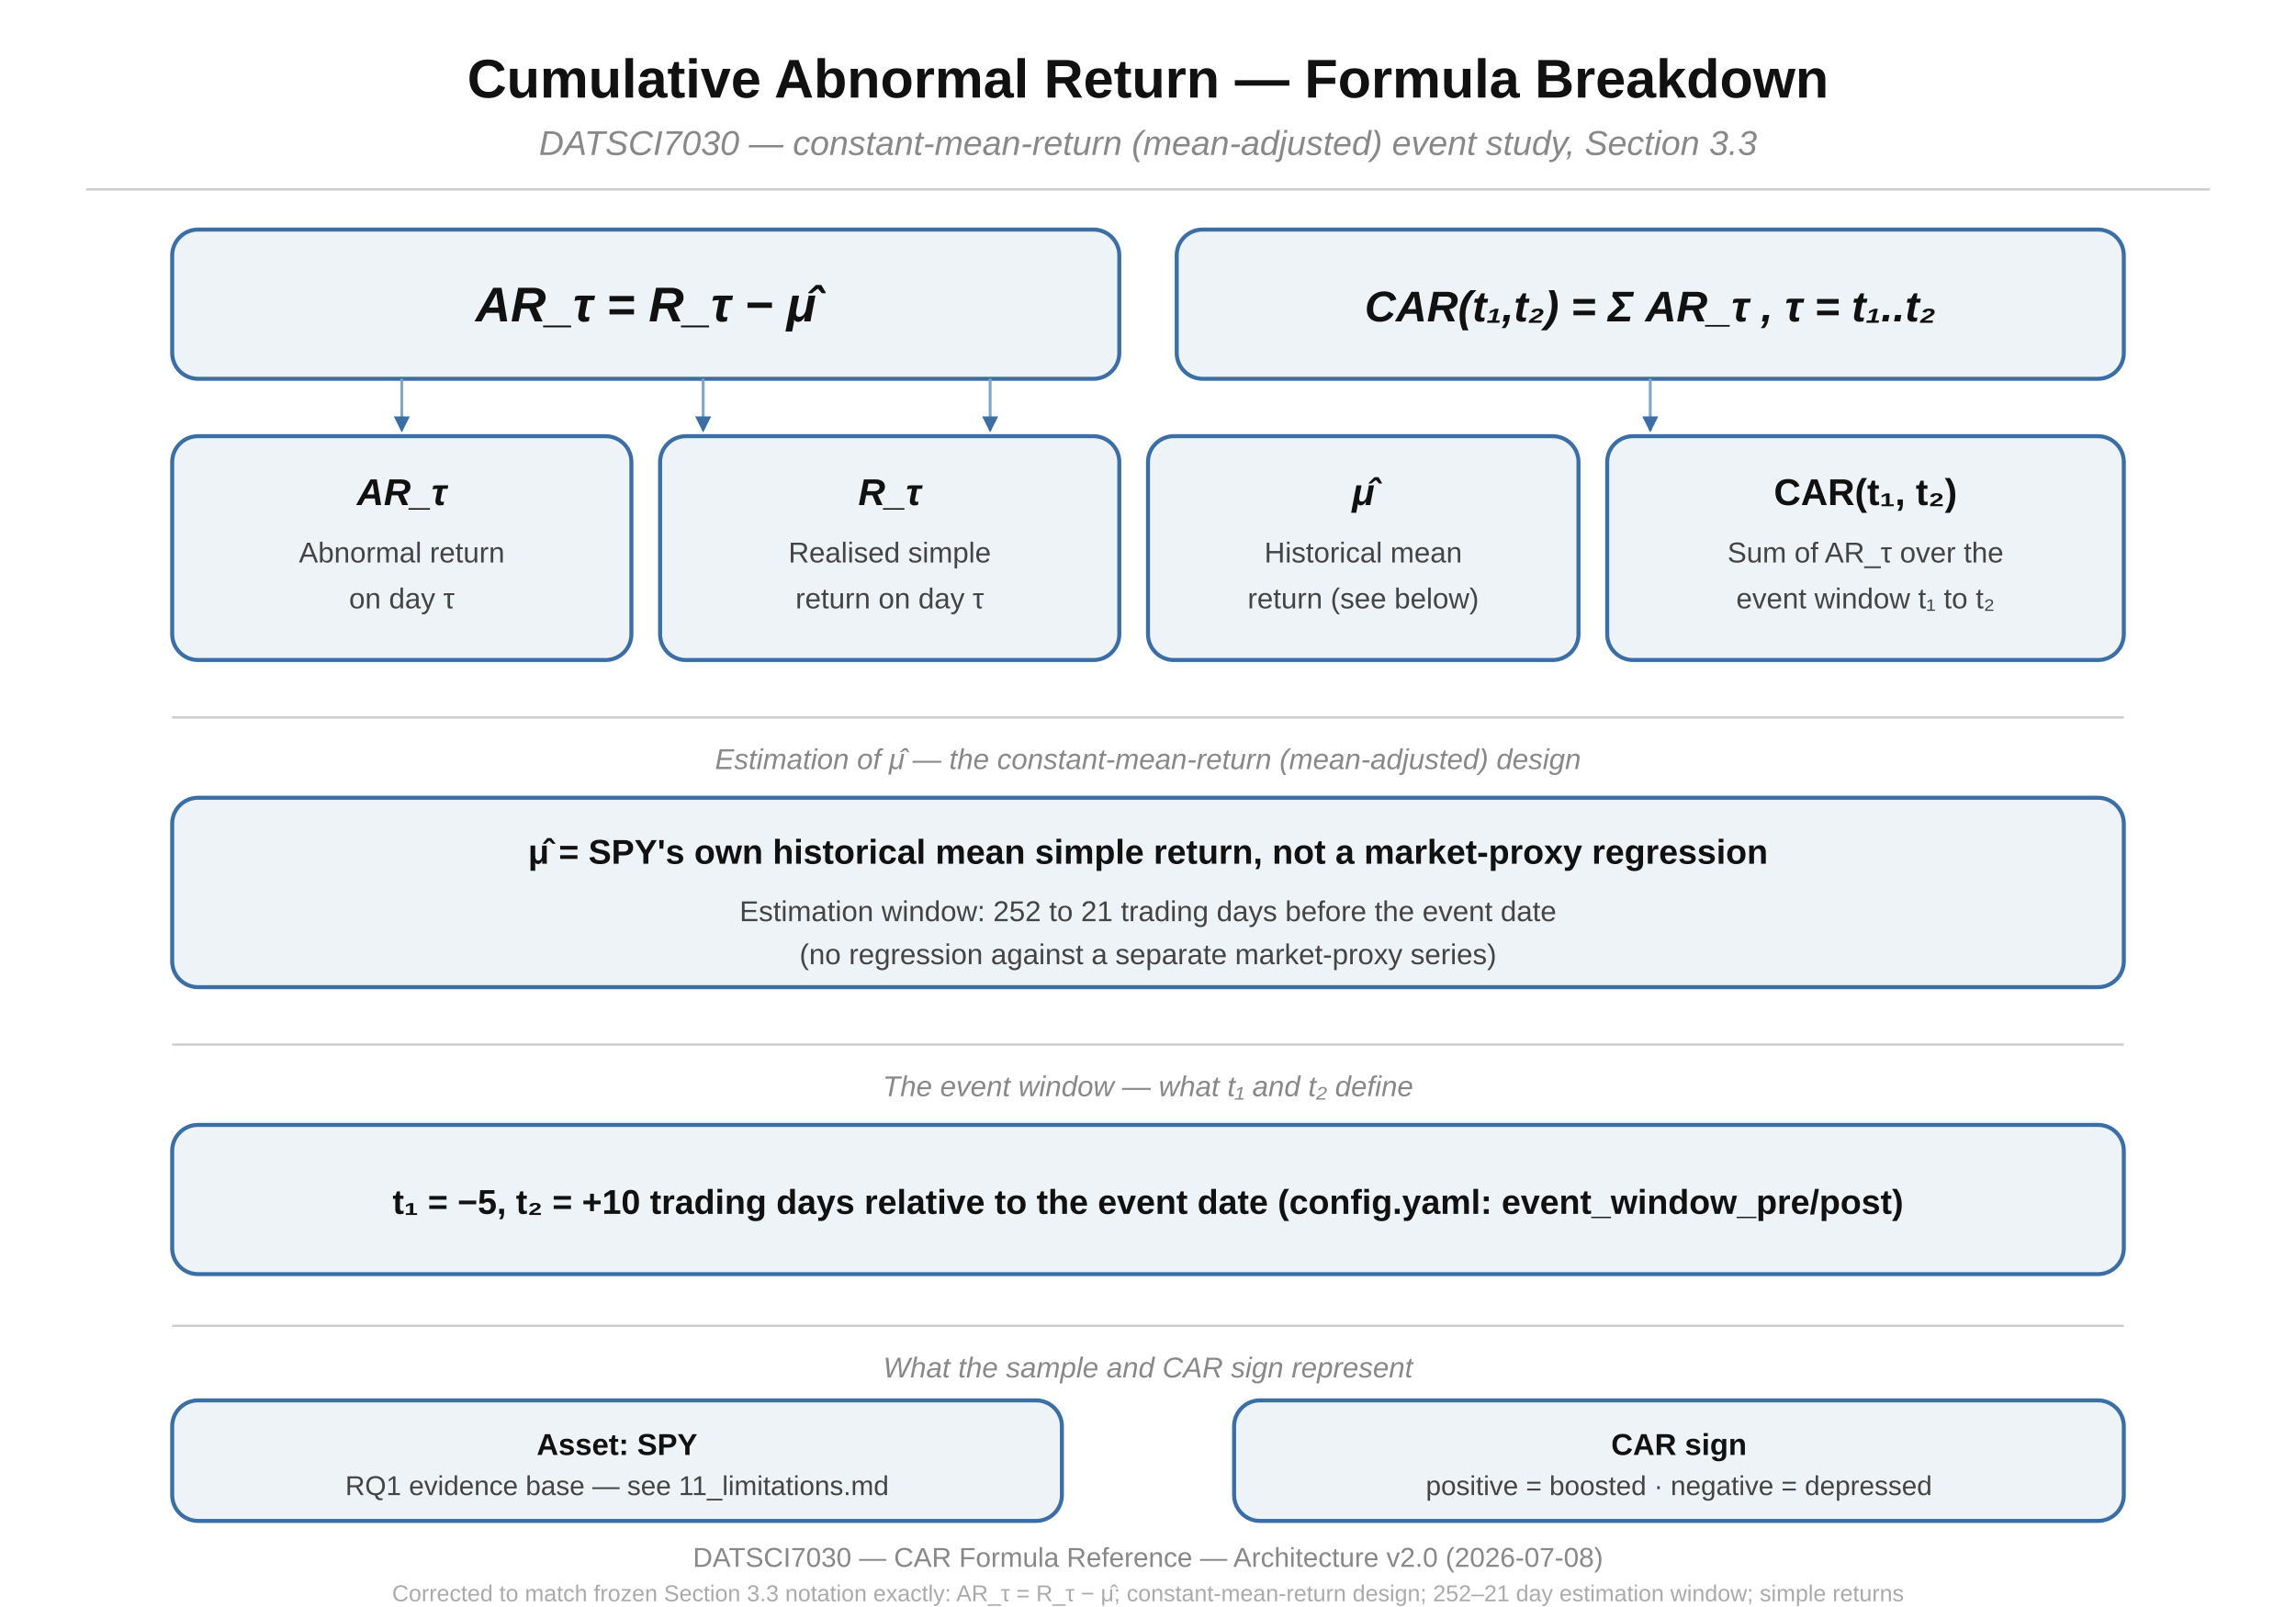
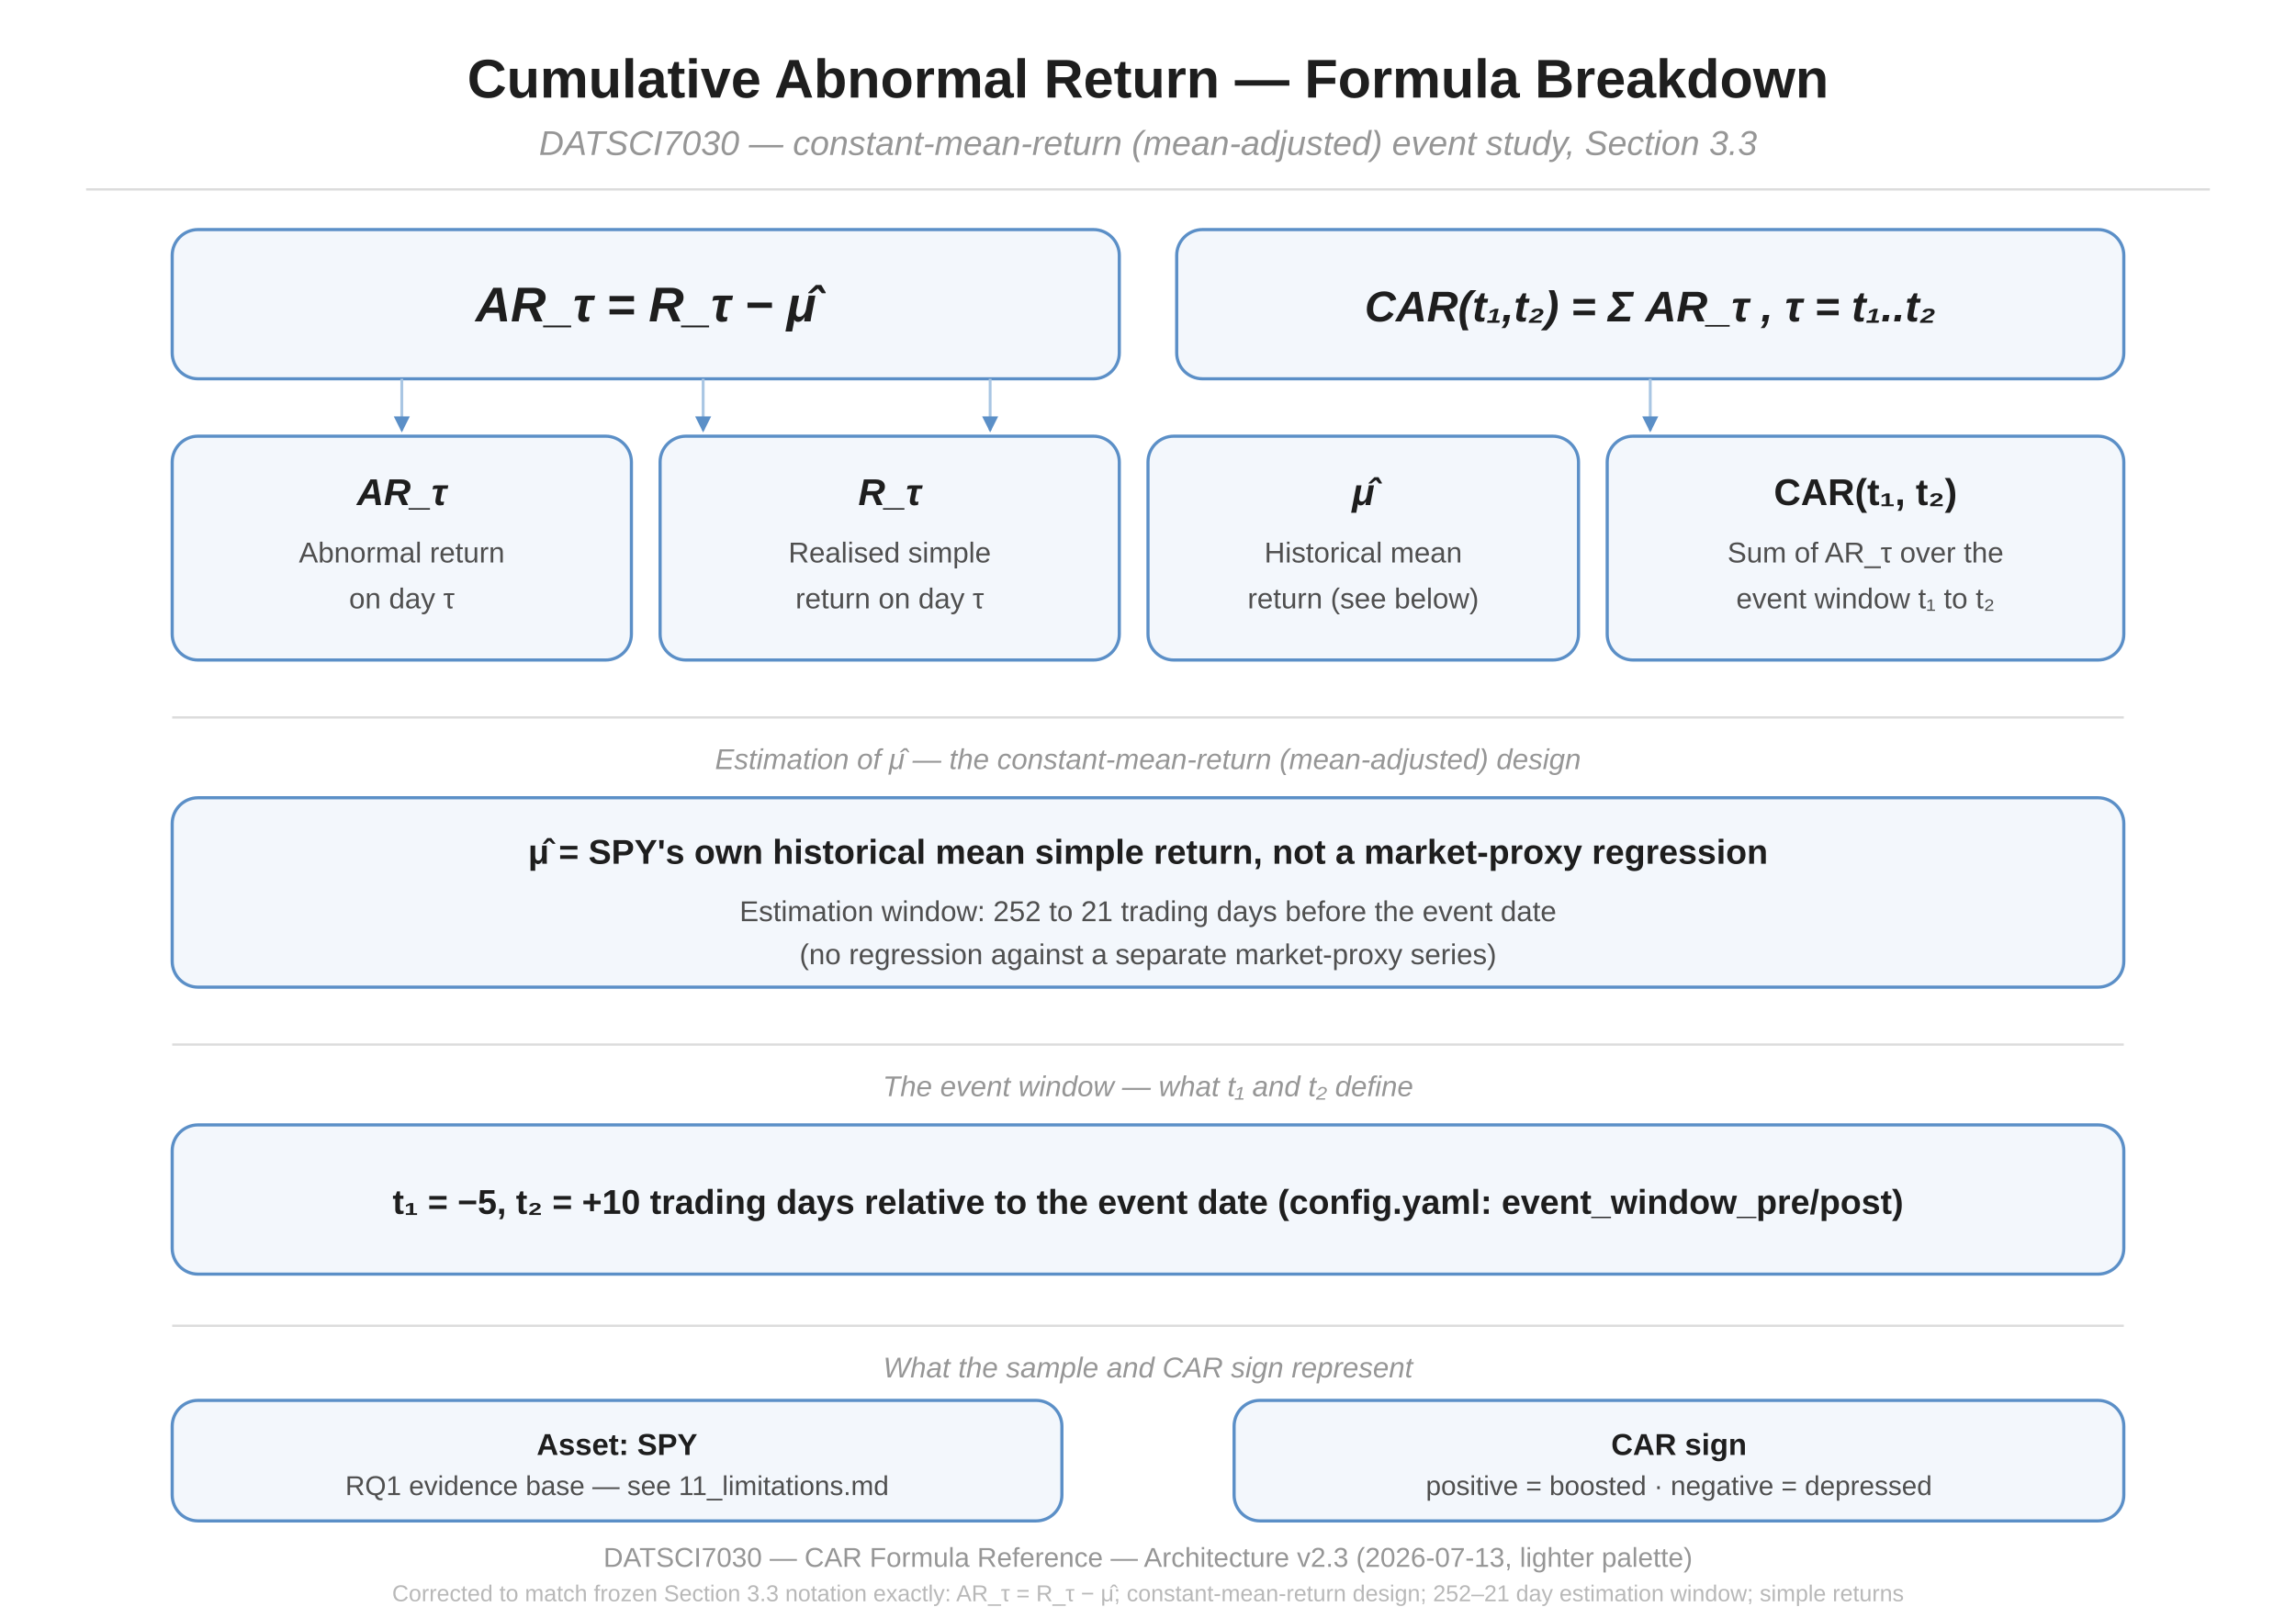
<svg xmlns="http://www.w3.org/2000/svg" width="800" height="560" viewBox="0 0 800 560" font-family="Arial, Helvetica, sans-serif">
  <defs>
    <marker id="arrow" viewBox="0 0 10 10" refX="8" refY="5" markerWidth="7" markerHeight="7" orient="auto-start-reverse">
-       <path d="M1 1L9 5L1 9Z" fill="#3A6EA5" />
+       <path d="M1 1L9 5L1 9Z" fill="#5B8FC7" />
    </marker>
  </defs>
  <rect width="800" height="560" fill="#FFFFFF" />
-   <text x="400" y="34" text-anchor="middle" font-size="19" font-weight="700" fill="#111111">Cumulative Abnormal Return — Formula Breakdown</text>
-   <text x="400" y="54" text-anchor="middle" font-size="12" fill="#888888" font-style="italic">DATSCI7030 — constant-mean-return (mean-adjusted) event study, Section 3.3</text>
-   <line x1="30" y1="66" x2="770" y2="66" stroke="#CCCCCC" stroke-width="0.8" />
-   <rect x="60" y="80" width="330" height="52" rx="9" fill="#EEF3F8" stroke="#3A6EA5" stroke-width="1.4" />
-   <text x="225" y="112" text-anchor="middle" font-size="17" font-weight="700" font-style="italic" fill="#111111">AR_τ  =  R_τ  −  μ̂</text>
-   <rect x="410" y="80" width="330" height="52" rx="9" fill="#EEF3F8" stroke="#3A6EA5" stroke-width="1.4" />
-   <text x="575" y="112" text-anchor="middle" font-size="15" font-weight="700" font-style="italic" fill="#111111">CAR(t₁,t₂) = Σ AR_τ , τ = t₁..t₂</text>
-   <line x1="140" y1="132" x2="140" y2="150" stroke="#7FA6C9" stroke-width="1" marker-end="url(#arrow)" />
-   <line x1="245" y1="132" x2="245" y2="150" stroke="#7FA6C9" stroke-width="1" marker-end="url(#arrow)" />
-   <line x1="345" y1="132" x2="345" y2="150" stroke="#7FA6C9" stroke-width="1" marker-end="url(#arrow)" />
-   <line x1="575" y1="132" x2="575" y2="150" stroke="#7FA6C9" stroke-width="1" marker-end="url(#arrow)" />
-   <rect x="60" y="152" width="160" height="78" rx="9" fill="#EEF3F8" stroke="#3A6EA5" stroke-width="1.4" />
-   <text x="140" y="176" text-anchor="middle" font-size="13" font-weight="700" font-style="italic" fill="#111111">AR_τ</text>
-   <text x="140" y="196" text-anchor="middle" font-size="10" fill="#444444">Abnormal return</text>
-   <text x="140" y="212" text-anchor="middle" font-size="10" fill="#444444">on day τ</text>
-   <rect x="230" y="152" width="160" height="78" rx="9" fill="#EEF3F8" stroke="#3A6EA5" stroke-width="1.4" />
-   <text x="310" y="176" text-anchor="middle" font-size="13" font-weight="700" font-style="italic" fill="#111111">R_τ</text>
-   <text x="310" y="196" text-anchor="middle" font-size="10" fill="#444444">Realised simple</text>
-   <text x="310" y="212" text-anchor="middle" font-size="10" fill="#444444">return on day τ</text>
-   <rect x="400" y="152" width="150" height="78" rx="9" fill="#EEF3F8" stroke="#3A6EA5" stroke-width="1.4" />
-   <text x="475" y="176" text-anchor="middle" font-size="13" font-weight="700" font-style="italic" fill="#111111">μ̂</text>
-   <text x="475" y="196" text-anchor="middle" font-size="10" fill="#444444">Historical mean</text>
-   <text x="475" y="212" text-anchor="middle" font-size="10" fill="#444444">return (see below)</text>
-   <rect x="560" y="152" width="180" height="78" rx="9" fill="#EEF3F8" stroke="#3A6EA5" stroke-width="1.4" />
-   <text x="650" y="176" text-anchor="middle" font-size="13" font-weight="700" fill="#111111">CAR(t₁, t₂)</text>
-   <text x="650" y="196" text-anchor="middle" font-size="10" fill="#444444">Sum of AR_τ over the</text>
-   <text x="650" y="212" text-anchor="middle" font-size="10" fill="#444444">event window t₁ to t₂</text>
-   <line x1="60" y1="250" x2="740" y2="250" stroke="#CCCCCC" stroke-width="0.8" />
-   <text x="400" y="268" text-anchor="middle" font-size="10" fill="#888888" font-style="italic">Estimation of μ̂ — the constant-mean-return (mean-adjusted) design</text>
-   <rect x="60" y="278" width="680" height="66" rx="9" fill="#EEF3F8" stroke="#3A6EA5" stroke-width="1.4" />
-   <text x="400" y="301" text-anchor="middle" font-size="12" font-weight="700" fill="#111111">μ̂ = SPY's own historical mean simple return, not a market-proxy regression</text>
-   <text x="400" y="321" text-anchor="middle" font-size="10" fill="#444444">Estimation window: 252 to 21 trading days before the event date</text>
-   <text x="400" y="336" text-anchor="middle" font-size="10" fill="#444444">(no regression against a separate market-proxy series)</text>
-   <line x1="60" y1="364" x2="740" y2="364" stroke="#CCCCCC" stroke-width="0.8" />
-   <text x="400" y="382" text-anchor="middle" font-size="10" fill="#888888" font-style="italic">The event window — what t₁ and t₂ define</text>
-   <rect x="60" y="392" width="680" height="52" rx="9" fill="#EEF3F8" stroke="#3A6EA5" stroke-width="1.4" />
-   <text x="400" y="423" text-anchor="middle" font-size="12" font-weight="700" fill="#111111">t₁ = −5, t₂ = +10 trading days relative to the event date (config.yaml: event_window_pre/post)</text>
-   <line x1="60" y1="462" x2="740" y2="462" stroke="#CCCCCC" stroke-width="0.8" />
-   <text x="400" y="480" text-anchor="middle" font-size="10" fill="#888888" font-style="italic">What the sample and CAR sign represent</text>
-   <rect x="60" y="488" width="310" height="42" rx="9" fill="#EEF3F8" stroke="#3A6EA5" stroke-width="1.4" />
-   <text x="215" y="507" text-anchor="middle" font-size="10.5" font-weight="700" fill="#111111">Asset: SPY</text>
-   <text x="215" y="521" text-anchor="middle" font-size="9.5" fill="#444444">RQ1 evidence base — see 11_limitations.md</text>
-   <rect x="430" y="488" width="310" height="42" rx="9" fill="#EEF3F8" stroke="#3A6EA5" stroke-width="1.4" />
-   <text x="585" y="507" text-anchor="middle" font-size="10.5" font-weight="700" fill="#111111">CAR sign</text>
-   <text x="585" y="521" text-anchor="middle" font-size="9.5" fill="#444444">positive = boosted · negative = depressed</text>
-   <text x="400" y="546" text-anchor="middle" font-size="9.5" fill="#888888">DATSCI7030 — CAR Formula Reference — Architecture v2.0 (2026-07-08)</text>
-   <text x="400" y="558" text-anchor="middle" font-size="8" fill="#AAAAAA">Corrected to match frozen Section 3.3 notation exactly: AR_τ = R_τ − μ̂; constant-mean-return design; 252–21 day estimation window; simple returns</text>
+   <text x="400" y="34" text-anchor="middle" font-size="19" font-weight="700" fill="#1E1E1E">Cumulative Abnormal Return — Formula Breakdown</text>
+   <text x="400" y="54" text-anchor="middle" font-size="12" fill="#969696" font-style="italic">DATSCI7030 — constant-mean-return (mean-adjusted) event study, Section 3.3</text>
+   <line x1="30" y1="66" x2="770" y2="66" stroke="#DCDCDC" stroke-width="0.8" />
+   <rect x="60" y="80" width="330" height="52" rx="9" fill="#F3F7FC" stroke="#5B8FC7" stroke-width="1.1" />
+   <text x="225" y="112" text-anchor="middle" font-size="17" font-weight="700" font-style="italic" fill="#1E1E1E">AR_τ  =  R_τ  −  μ̂</text>
+   <rect x="410" y="80" width="330" height="52" rx="9" fill="#F3F7FC" stroke="#5B8FC7" stroke-width="1.1" />
+   <text x="575" y="112" text-anchor="middle" font-size="15" font-weight="700" font-style="italic" fill="#1E1E1E">CAR(t₁,t₂) = Σ AR_τ , τ = t₁..t₂</text>
+   <line x1="140" y1="132" x2="140" y2="150" stroke="#A9C6E3" stroke-width="1" marker-end="url(#arrow)" />
+   <line x1="245" y1="132" x2="245" y2="150" stroke="#A9C6E3" stroke-width="1" marker-end="url(#arrow)" />
+   <line x1="345" y1="132" x2="345" y2="150" stroke="#A9C6E3" stroke-width="1" marker-end="url(#arrow)" />
+   <line x1="575" y1="132" x2="575" y2="150" stroke="#A9C6E3" stroke-width="1" marker-end="url(#arrow)" />
+   <rect x="60" y="152" width="160" height="78" rx="9" fill="#F3F7FC" stroke="#5B8FC7" stroke-width="1.1" />
+   <text x="140" y="176" text-anchor="middle" font-size="13" font-weight="700" font-style="italic" fill="#1E1E1E">AR_τ</text>
+   <text x="140" y="196" text-anchor="middle" font-size="10" fill="#4F4F4F">Abnormal return</text>
+   <text x="140" y="212" text-anchor="middle" font-size="10" fill="#4F4F4F">on day τ</text>
+   <rect x="230" y="152" width="160" height="78" rx="9" fill="#F3F7FC" stroke="#5B8FC7" stroke-width="1.1" />
+   <text x="310" y="176" text-anchor="middle" font-size="13" font-weight="700" font-style="italic" fill="#1E1E1E">R_τ</text>
+   <text x="310" y="196" text-anchor="middle" font-size="10" fill="#4F4F4F">Realised simple</text>
+   <text x="310" y="212" text-anchor="middle" font-size="10" fill="#4F4F4F">return on day τ</text>
+   <rect x="400" y="152" width="150" height="78" rx="9" fill="#F3F7FC" stroke="#5B8FC7" stroke-width="1.1" />
+   <text x="475" y="176" text-anchor="middle" font-size="13" font-weight="700" font-style="italic" fill="#1E1E1E">μ̂</text>
+   <text x="475" y="196" text-anchor="middle" font-size="10" fill="#4F4F4F">Historical mean</text>
+   <text x="475" y="212" text-anchor="middle" font-size="10" fill="#4F4F4F">return (see below)</text>
+   <rect x="560" y="152" width="180" height="78" rx="9" fill="#F3F7FC" stroke="#5B8FC7" stroke-width="1.1" />
+   <text x="650" y="176" text-anchor="middle" font-size="13" font-weight="700" fill="#1E1E1E">CAR(t₁, t₂)</text>
+   <text x="650" y="196" text-anchor="middle" font-size="10" fill="#4F4F4F">Sum of AR_τ over the</text>
+   <text x="650" y="212" text-anchor="middle" font-size="10" fill="#4F4F4F">event window t₁ to t₂</text>
+   <line x1="60" y1="250" x2="740" y2="250" stroke="#DCDCDC" stroke-width="0.8" />
+   <text x="400" y="268" text-anchor="middle" font-size="10" fill="#969696" font-style="italic">Estimation of μ̂ — the constant-mean-return (mean-adjusted) design</text>
+   <rect x="60" y="278" width="680" height="66" rx="9" fill="#F3F7FC" stroke="#5B8FC7" stroke-width="1.1" />
+   <text x="400" y="301" text-anchor="middle" font-size="12" font-weight="700" fill="#1E1E1E">μ̂ = SPY's own historical mean simple return, not a market-proxy regression</text>
+   <text x="400" y="321" text-anchor="middle" font-size="10" fill="#4F4F4F">Estimation window: 252 to 21 trading days before the event date</text>
+   <text x="400" y="336" text-anchor="middle" font-size="10" fill="#4F4F4F">(no regression against a separate market-proxy series)</text>
+   <line x1="60" y1="364" x2="740" y2="364" stroke="#DCDCDC" stroke-width="0.8" />
+   <text x="400" y="382" text-anchor="middle" font-size="10" fill="#969696" font-style="italic">The event window — what t₁ and t₂ define</text>
+   <rect x="60" y="392" width="680" height="52" rx="9" fill="#F3F7FC" stroke="#5B8FC7" stroke-width="1.1" />
+   <text x="400" y="423" text-anchor="middle" font-size="12" font-weight="700" fill="#1E1E1E">t₁ = −5, t₂ = +10 trading days relative to the event date (config.yaml: event_window_pre/post)</text>
+   <line x1="60" y1="462" x2="740" y2="462" stroke="#DCDCDC" stroke-width="0.8" />
+   <text x="400" y="480" text-anchor="middle" font-size="10" fill="#969696" font-style="italic">What the sample and CAR sign represent</text>
+   <rect x="60" y="488" width="310" height="42" rx="9" fill="#F3F7FC" stroke="#5B8FC7" stroke-width="1.1" />
+   <text x="215" y="507" text-anchor="middle" font-size="10.5" font-weight="700" fill="#1E1E1E">Asset: SPY</text>
+   <text x="215" y="521" text-anchor="middle" font-size="9.5" fill="#4F4F4F">RQ1 evidence base — see 11_limitations.md</text>
+   <rect x="430" y="488" width="310" height="42" rx="9" fill="#F3F7FC" stroke="#5B8FC7" stroke-width="1.1" />
+   <text x="585" y="507" text-anchor="middle" font-size="10.5" font-weight="700" fill="#1E1E1E">CAR sign</text>
+   <text x="585" y="521" text-anchor="middle" font-size="9.5" fill="#4F4F4F">positive = boosted · negative = depressed</text>
+   <text x="400" y="546" text-anchor="middle" font-size="9.5" fill="#969696">DATSCI7030 — CAR Formula Reference — Architecture v2.3 (2026-07-13, lighter palette)</text>
+   <text x="400" y="558" text-anchor="middle" font-size="8" fill="#B8B8B8">Corrected to match frozen Section 3.3 notation exactly: AR_τ = R_τ − μ̂; constant-mean-return design; 252–21 day estimation window; simple returns</text>
</svg>
